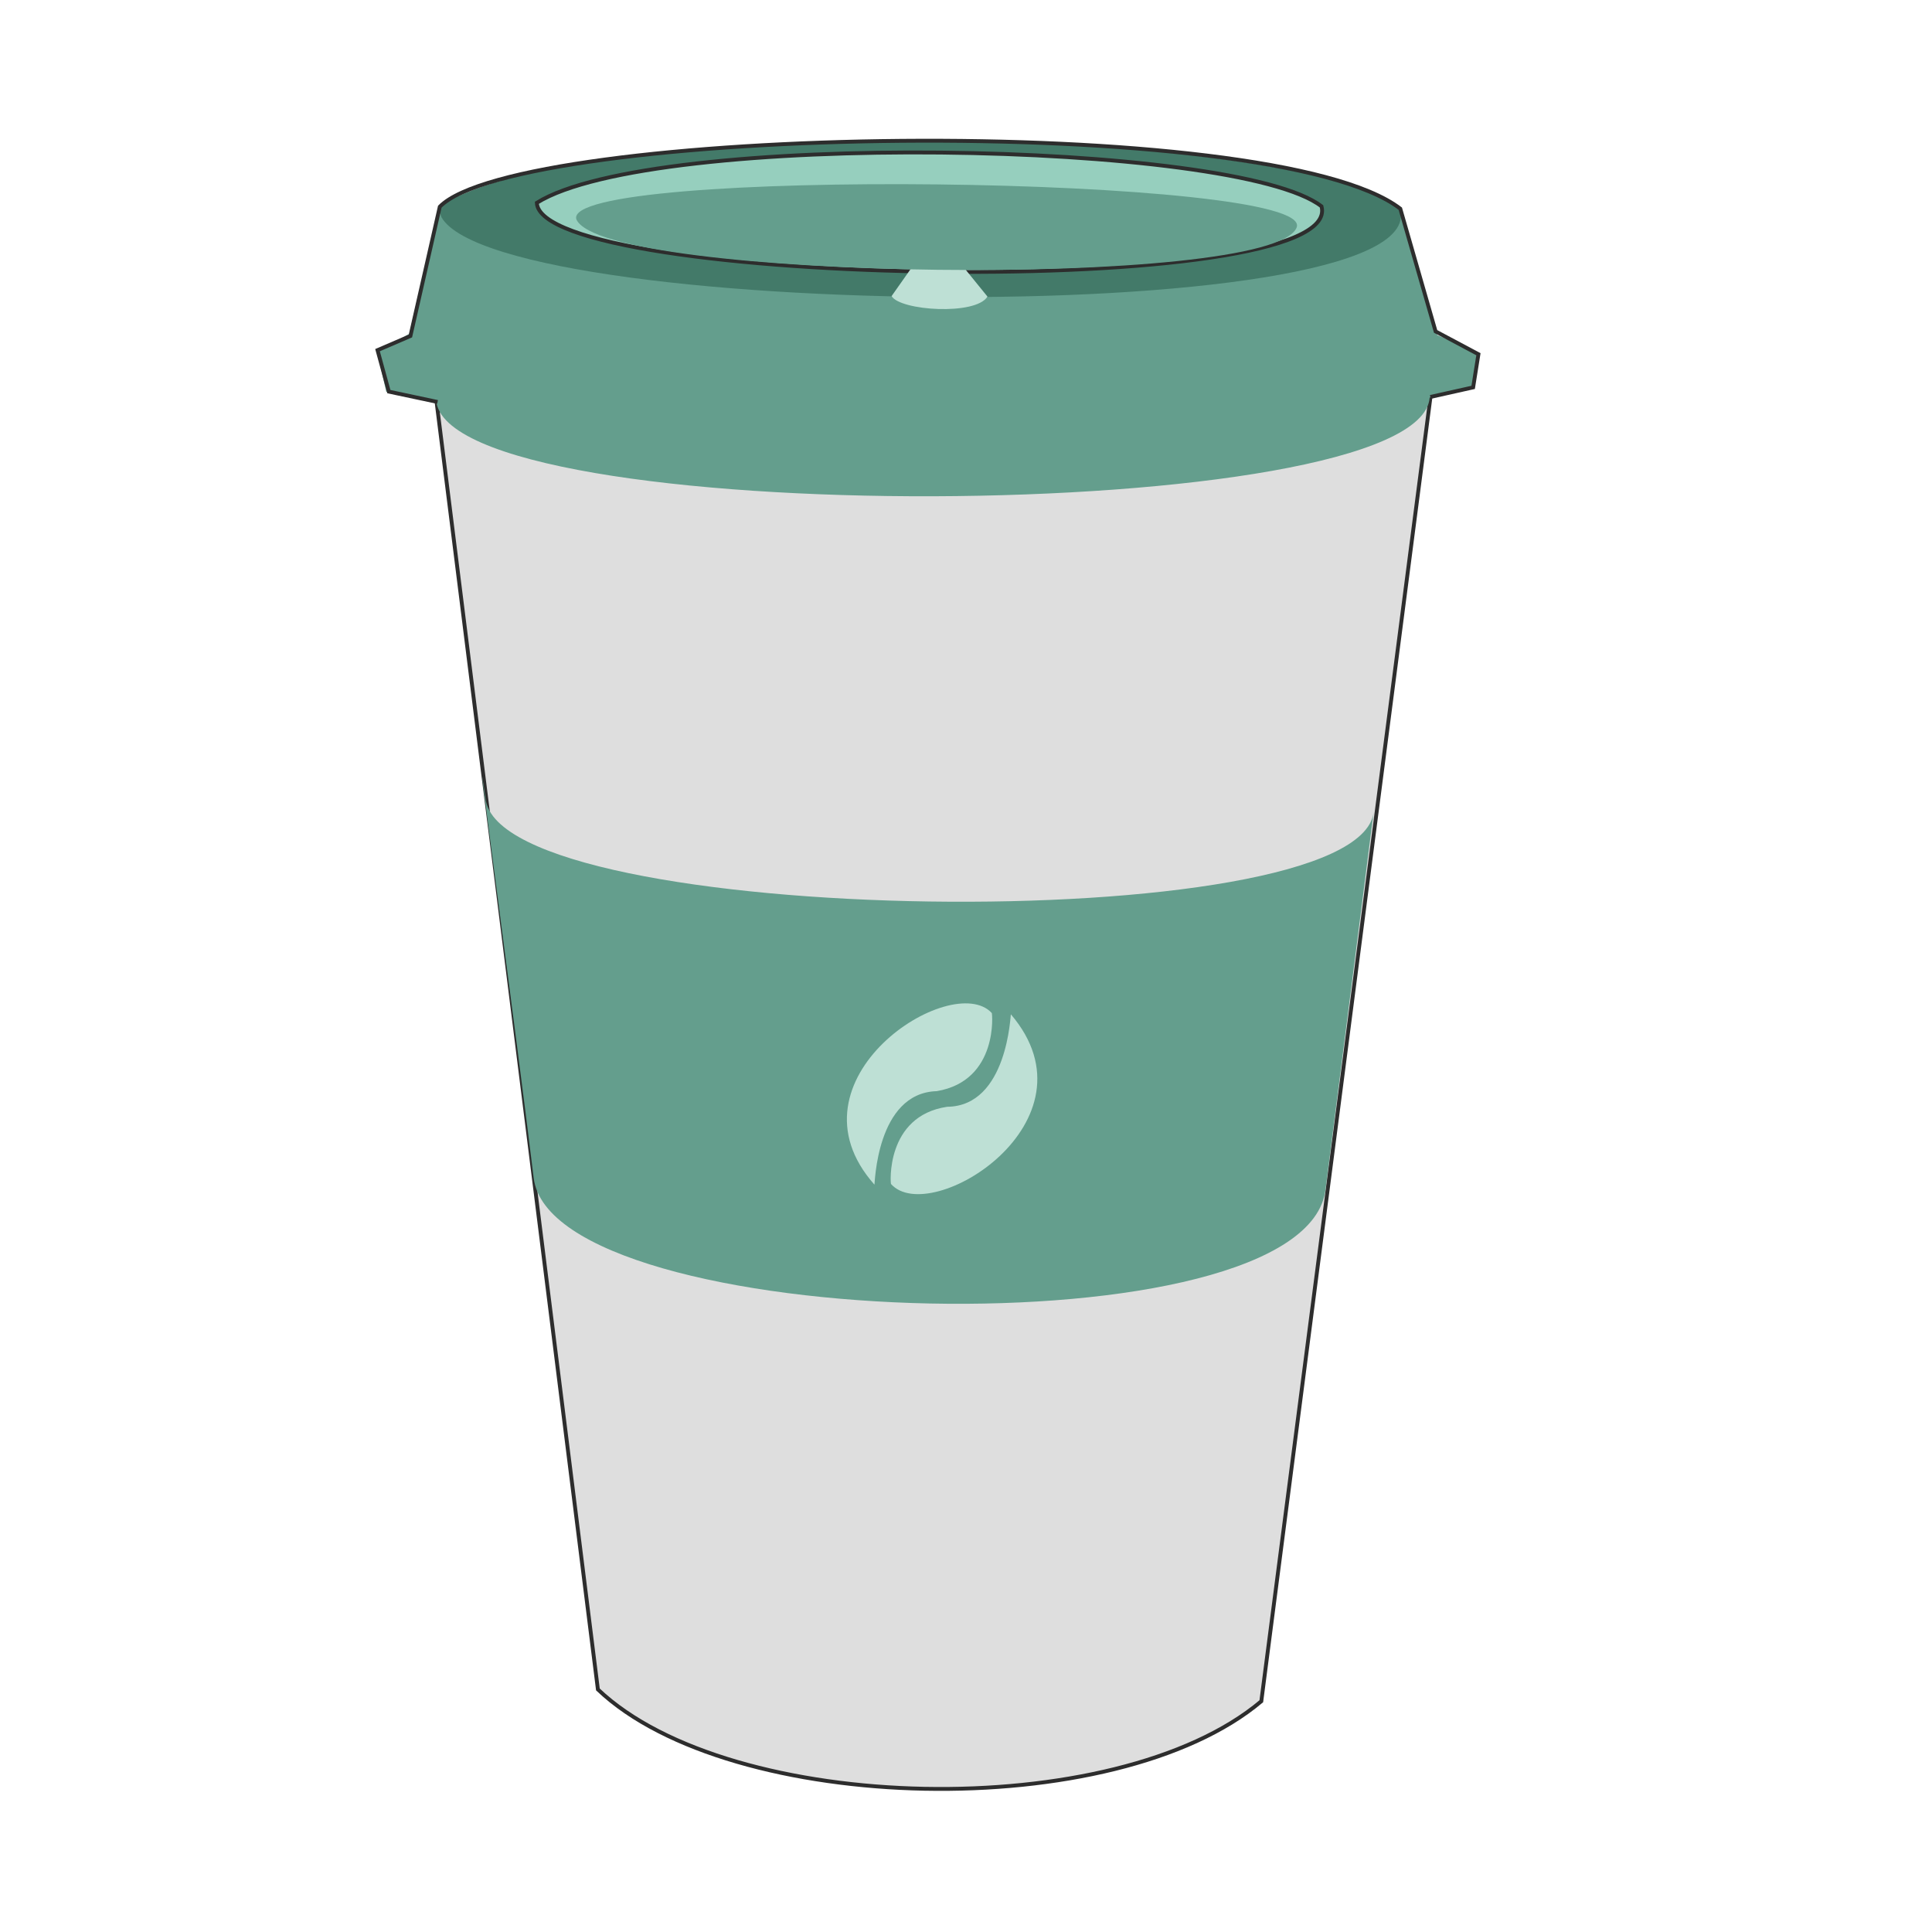
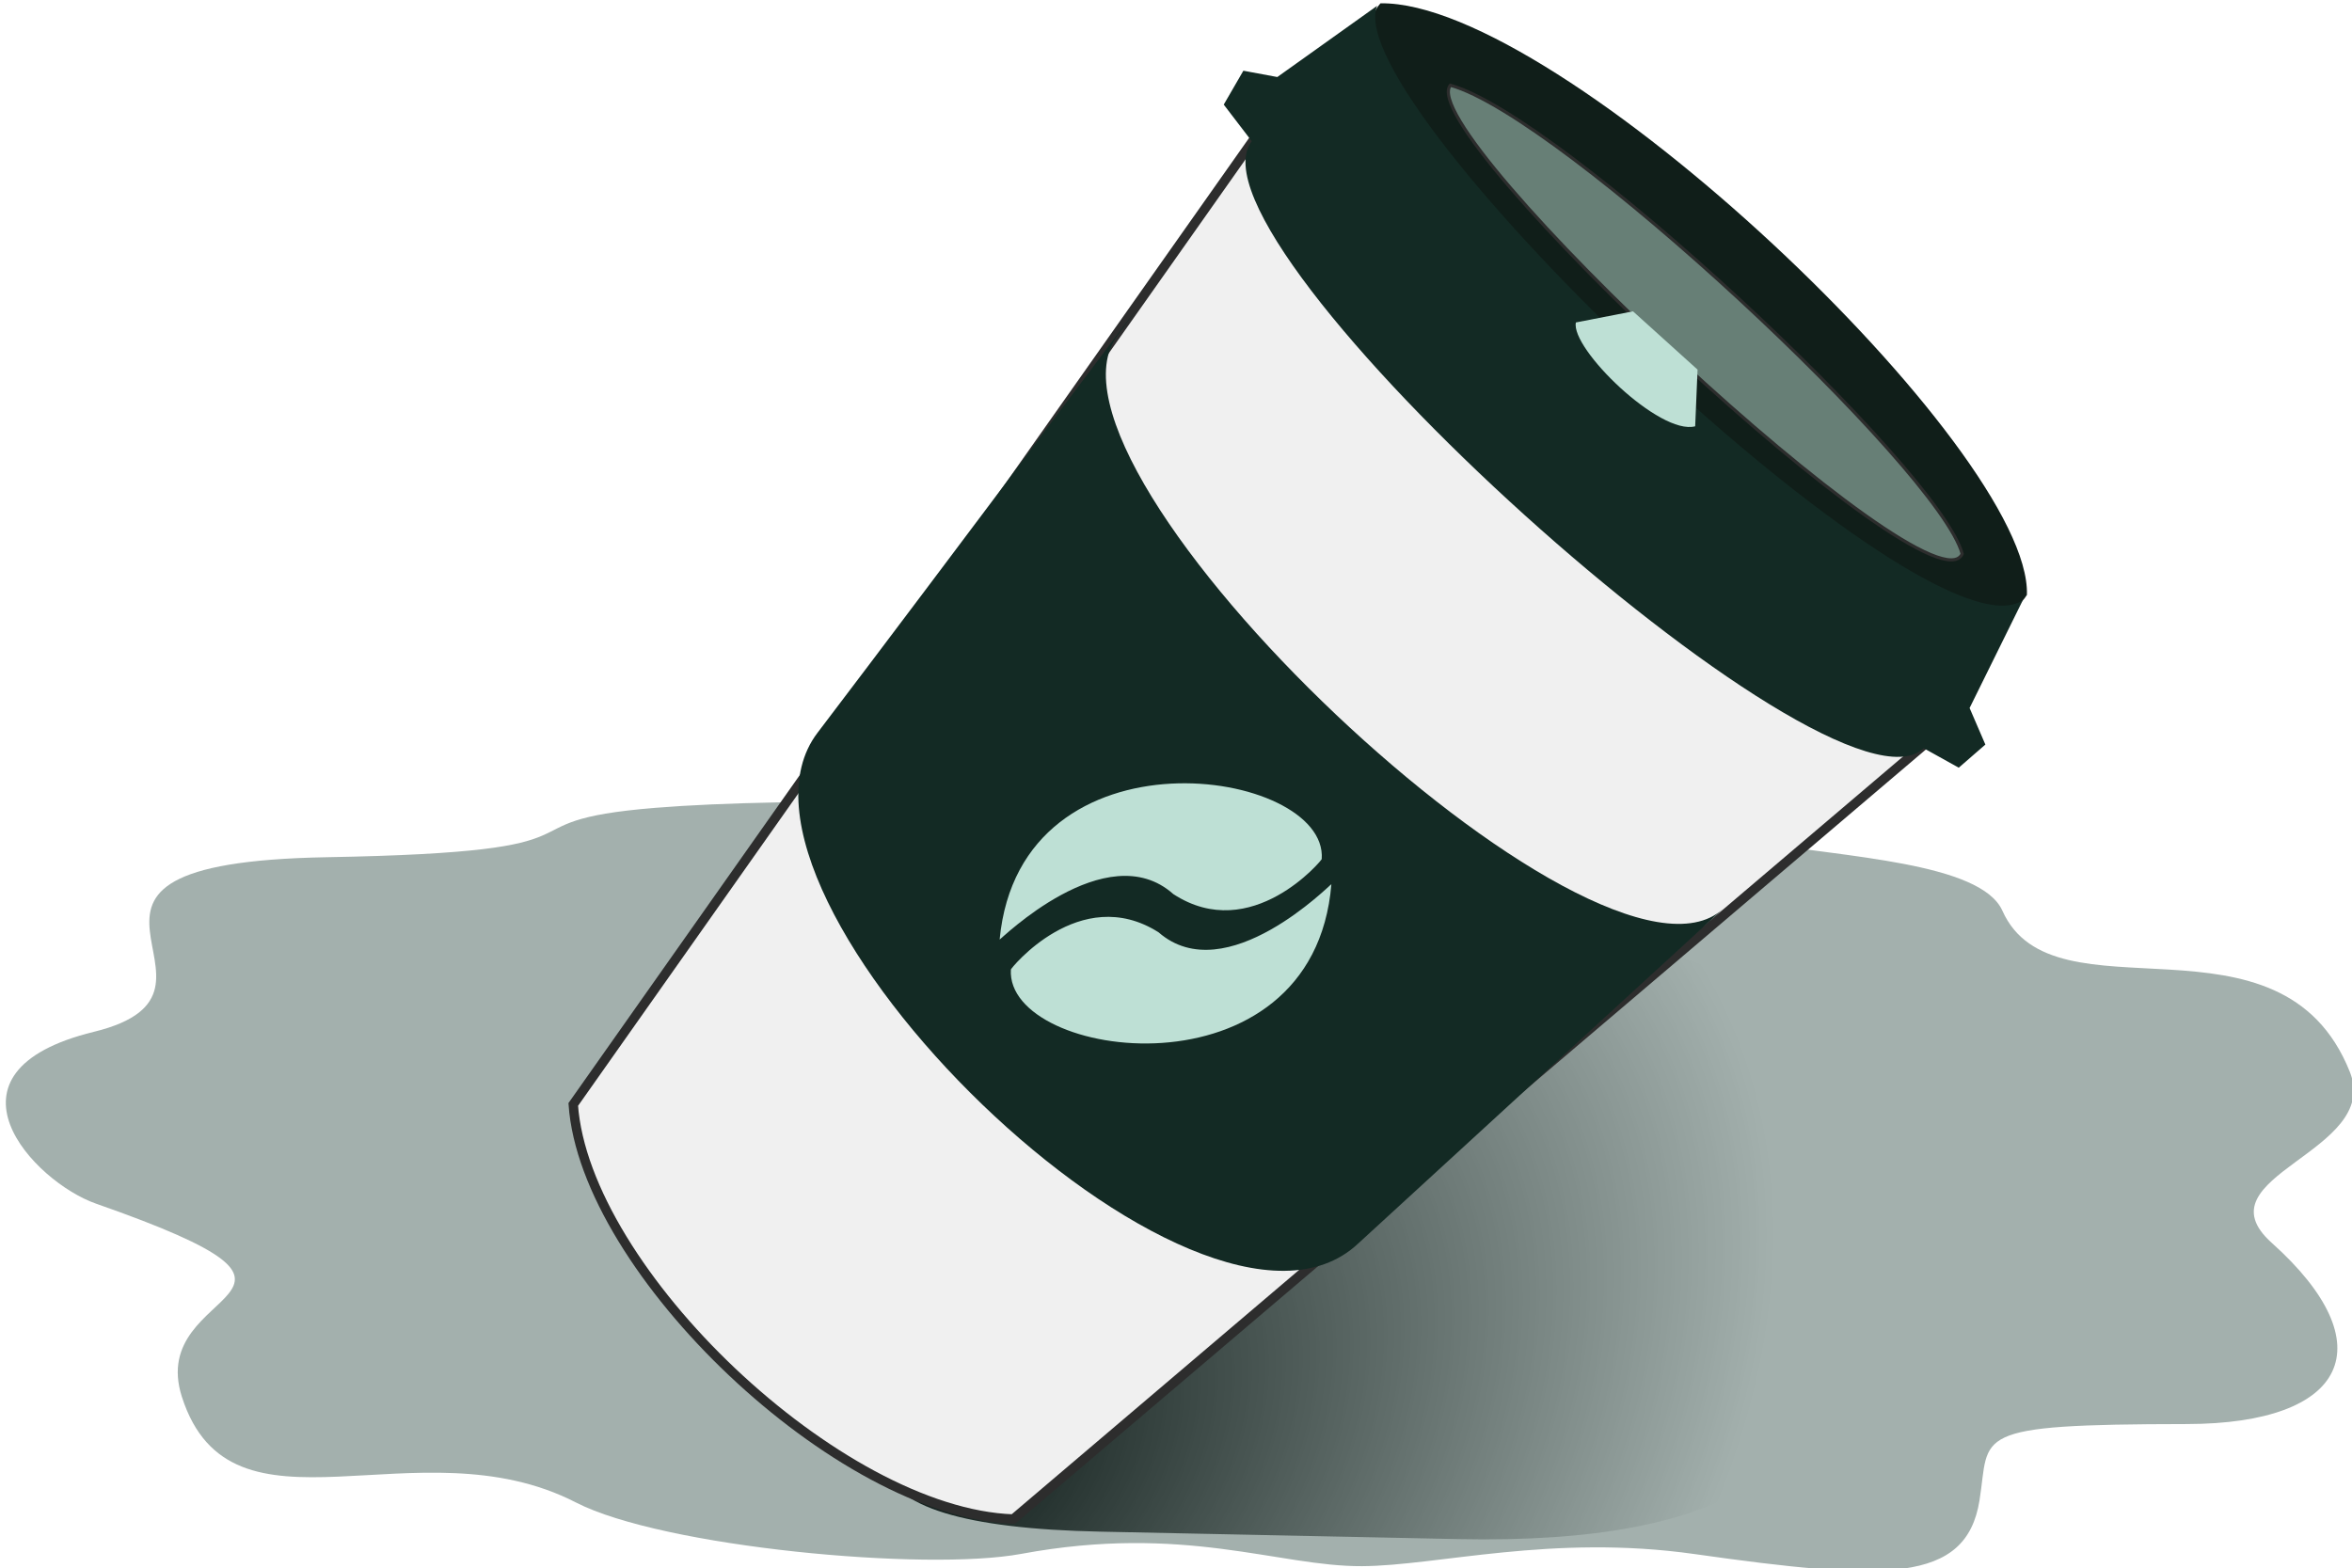
- <svg xmlns="http://www.w3.org/2000/svg" viewBox="98.889 16.558 500 500">
-   <path style="stroke: rgb(45, 45, 45); fill: rgb(222, 222, 222);" d="M 212.03 121.832 L 253.625 453.786 C 287.9 486.392 387.498 488.71 425.313 456.842 L 469.079 119.439 C 458.069 141.166 240.548 151.889 212.03 121.832 Z" />
-   <path style="fill: rgb(100, 158, 141);" d="M 198.855 117.955 L 211.748 120.156 C 214.708 153.854 466.428 152.919 468.889 119.44 L 479.988 116.999 L 481.164 107.663 L 470.863 103.279 L 461.426 72.41 C 454.51 102.769 222.694 97.664 212.206 70.967 L 204.841 102.91 L 196.504 107.752 L 198.855 117.955 Z" />
-   <path style="fill: rgb(100, 158, 141);" d="M 224.566 223.351 C 228.6 256.575 449.986 259.666 454.371 226.858 L 441.947 324.287 C 437.164 366.986 241.877 361.512 237.015 321.451 C 232.152 281.389 220.37 194.43 224.566 223.351 Z" />
-   <path style="fill: rgb(67, 122, 105);" d="M 212.389 70.129 C 249.154 45.676 434.478 48.533 461.252 70.743 C 469.844 103.078 212.409 99.065 212.389 70.129 Z" />
-   <path style="fill: rgb(190, 224, 213);" d="M 315.054 314.452 C 315.083 314.665 326.226 293.513 340.422 300.255 C 355.967 305.173 362.497 288.668 362.316 288.732 C 358.191 274.095 305.938 279.212 315.054 314.452 Z" transform="matrix(0.890326, -0.455324, 0.455324, 0.890326, -98.48915, 186.6259)" />
-   <path style="fill: rgb(190, 224, 213);" d="M 324.091 320.975 C 324.126 321.185 335.263 299.985 349.419 306.743 C 364.921 311.675 371.458 295.129 371.275 295.195 C 367.172 280.527 315.039 285.651 324.091 320.975 Z" transform="matrix(-0.897955, 0.440087, -0.440087, -0.897955, 792.7831, 424.6571)" />
-   <path style="stroke: rgb(45, 45, 45); fill: rgb(150, 207, 190);" d="M 237.82 69.044 C 267.907 50.235 418.986 52.879 440.896 69.964 C 447.565 94.5 238.768 90.861 237.82 69.044 Z" />
-   <path style="fill: rgb(190, 224, 213);" d="M 348.475 80.287 C 351.681 85.102 342.213 102.309 337.833 102.701 L 333.305 94.773 L 339.395 82.546 L 348.475 80.287 Z" transform="matrix(0.424365, 0.905491, -0.905491, 0.424365, 279.2623, -256.3)" />
-   <path style="fill: rgb(100, 158, 141);" d="M 248.064 73.354 C 243.48 59.794 439.736 62.036 434.457 75.44 C 428.146 91.464 255.268 89.296 248.064 73.354 Z" />
-   <path style="fill: none; stroke: rgb(45, 45, 45);" d="M 212.124 120.588 L 199.525 117.908 L 196.591 107.178 L 205.106 103.512 L 212.71 70.049 C 232.924 49.442 428.126 45.036 461.282 70.564 L 470.423 102.33 L 481.504 108.23 L 480.141 116.811 L 469.063 119.289" />
+ <svg xmlns="http://www.w3.org/2000/svg" xmlns:ns1="https://boxy-svg.com" xmlns:xlink="http://www.w3.org/1999/xlink" viewBox="98.889 16.558 750 500">
+   <defs>
+     <linearGradient id="gradient-1" ns1:pinned="true">
+       <stop offset="0" style="" />
+       <stop offset="1" style="stop-color: rgba(0, 0, 0, 0);" />
+     </linearGradient>
+     <radialGradient id="gradient-1-0" gradientUnits="userSpaceOnUse" cx="446.798" cy="486.788" r="98.82" gradientTransform="matrix(2.740356, -1.076827, 0.401024, 2.197922, -709.3477, 527.2087)" xlink:href="#gradient-1" />
+   </defs>
+   <path d="M 854.011 989.682 Q 967.178 910.914 983.641 989.682 L 998.159 1059.144 Q 1014.622 1137.912 884.992 1137.912 L 770.678 1137.912 Q 641.048 1137.912 754.215 1059.144 Z" style="fill: url(#gradient-1-0);" transform="matrix(0.999783, 0.020812, -0.020812, 0.999783, -297.2102, -648.6445)" ns1:shape="triangle 641.048 910.914 373.574 226.998 0.873 0.347 1@e5815680" />
+   <path stroke-width="0" d="M 305.296 277.808 C 391.6 268.917 630.299 277.421 655.331 281.102 C 684.677 285.414 728.254 286.145 735.476 301.431 C 752.55 337.576 824.163 295.92 847.328 350.397 C 858.186 375.937 799.297 384.609 823.61 405.475 C 860.638 437.25 848.935 462.67 797.744 463.832 C 727.756 465.423 735.153 468.296 732.197 489.612 C 728.495 516.302 702.606 515.94 641.669 508.646 C 596.109 503.191 559.842 514.148 535.797 514.785 C 509.083 515.492 478.889 502.428 427.066 513.197 C 396.654 519.517 312.698 513.475 284.743 499.849 C 233.582 474.911 175.196 517.494 158.409 468.874 C 145.919 432.691 218.29 436.739 129.706 407.846 C 109.714 401.326 75.831 366.978 127.848 353.068 C 181.319 338.769 95.788 299.926 200.894 295.802 C 297.962 291.992 251.907 283.308 305.296 277.808 Z" style="stroke-width: 2px; fill: rgba(27, 59, 50, 0.4);" transform="matrix(0.99977, 0.021438, -0.021438, 0.99977, 8.572714, -10.08099)" />
+   <path style="stroke: rgb(45, 45, 45); fill: rgb(240, 240, 240); stroke-width: 3px;" d="M 328.499 104.987 L 372.297 481.412 C 410.39 518.386 521.85 521.014 564.44 484.878 L 616.232 102.274 C 603.727 126.909 360.169 139.071 328.499 104.987 Z" transform="matrix(0.742387, 0.674784, -0.665191, 0.742388, 325.5294, -239.8016)" />
+   <path style="fill: rgb(19, 42, 36);" d="M 353.139 186.304 C 357.83 239.92 614.008 244.907 619.06 191.962 L 604.749 349.191 C 599.242 418.095 373.261 409.26 367.609 344.612 C 361.957 279.966 348.264 139.633 353.139 186.304 Z" transform="matrix(0.739996, 0.672611, -0.672611, 0.739996, 319.3218, -251.9771)" />
+   <path style="fill: rgb(16, 30, 25);" d="M 499.954 110.408 C 541.511 71.404 748.894 75.961 778.492 111.389 C 787.573 162.966 499.495 156.565 499.954 110.408 Z" transform="matrix(0.742387, 0.674784, -0.665191, 0.742388, 241.3784, -401.712)" />
+   <path style="fill: rgb(190, 224, 213);" d="M 424.285 328.65 C 424.3 329.068 448.968 287.728 474.363 300.904 C 502.608 310.518 517.802 278.26 517.453 278.383 C 512.347 249.778 413.517 259.777 424.285 328.65 Z" transform="matrix(0.968934, 0.247318, -0.247318, 0.968934, 87.82658, -107.1575)" />
+   <path style="fill: rgb(190, 224, 213);" d="M 424.873 352.278 C 424.899 352.689 449.542 311.255 474.865 324.464 C 503.033 334.1 518.228 301.763 517.871 301.893 C 512.796 273.227 414.199 283.239 424.873 352.278 Z" transform="matrix(-0.97224, -0.233985, 0.233985, -0.97224, 854.093, 740.477)" />
+   <path style="stroke: rgb(45, 45, 45); fill: rgba(190, 224, 213, 0.5);" d="M 531.141 117.67 C 563.951 101.051 728.587 103.386 752.44 118.483 C 759.678 140.167 532.147 136.95 531.141 117.67 Z" transform="matrix(0.739996, 0.672611, -0.672611, 0.739996, 247.4785, -400.5801)" />
+   <path style="fill: rgb(19, 42, 36);" d="M 456.692 158.787 L 471.103 161.429 C 474.121 201.877 755.875 200.753 758.924 160.57 L 771.368 157.64 L 772.767 146.434 L 761.276 141.173 L 750.984 104.122 C 742.977 140.561 483.553 134.433 472.048 102.39 L 463.524 140.73 L 454.15 146.541 L 456.692 158.787 Z" transform="matrix(0.742387, 0.674784, -0.665191, 0.742388, 255.6949, -376.1305)" />
+   <path style="fill: rgb(190, 224, 213);" d="M 635.456 109.282 C 641.683 119.198 623.598 154.647 615.159 155.455 L 606.353 139.122 L 617.972 113.936 L 635.456 109.282 Z" transform="matrix(-0.297619, 0.954685, -0.954685, -0.297619, 932.8976, -421.6148)" />
</svg>
